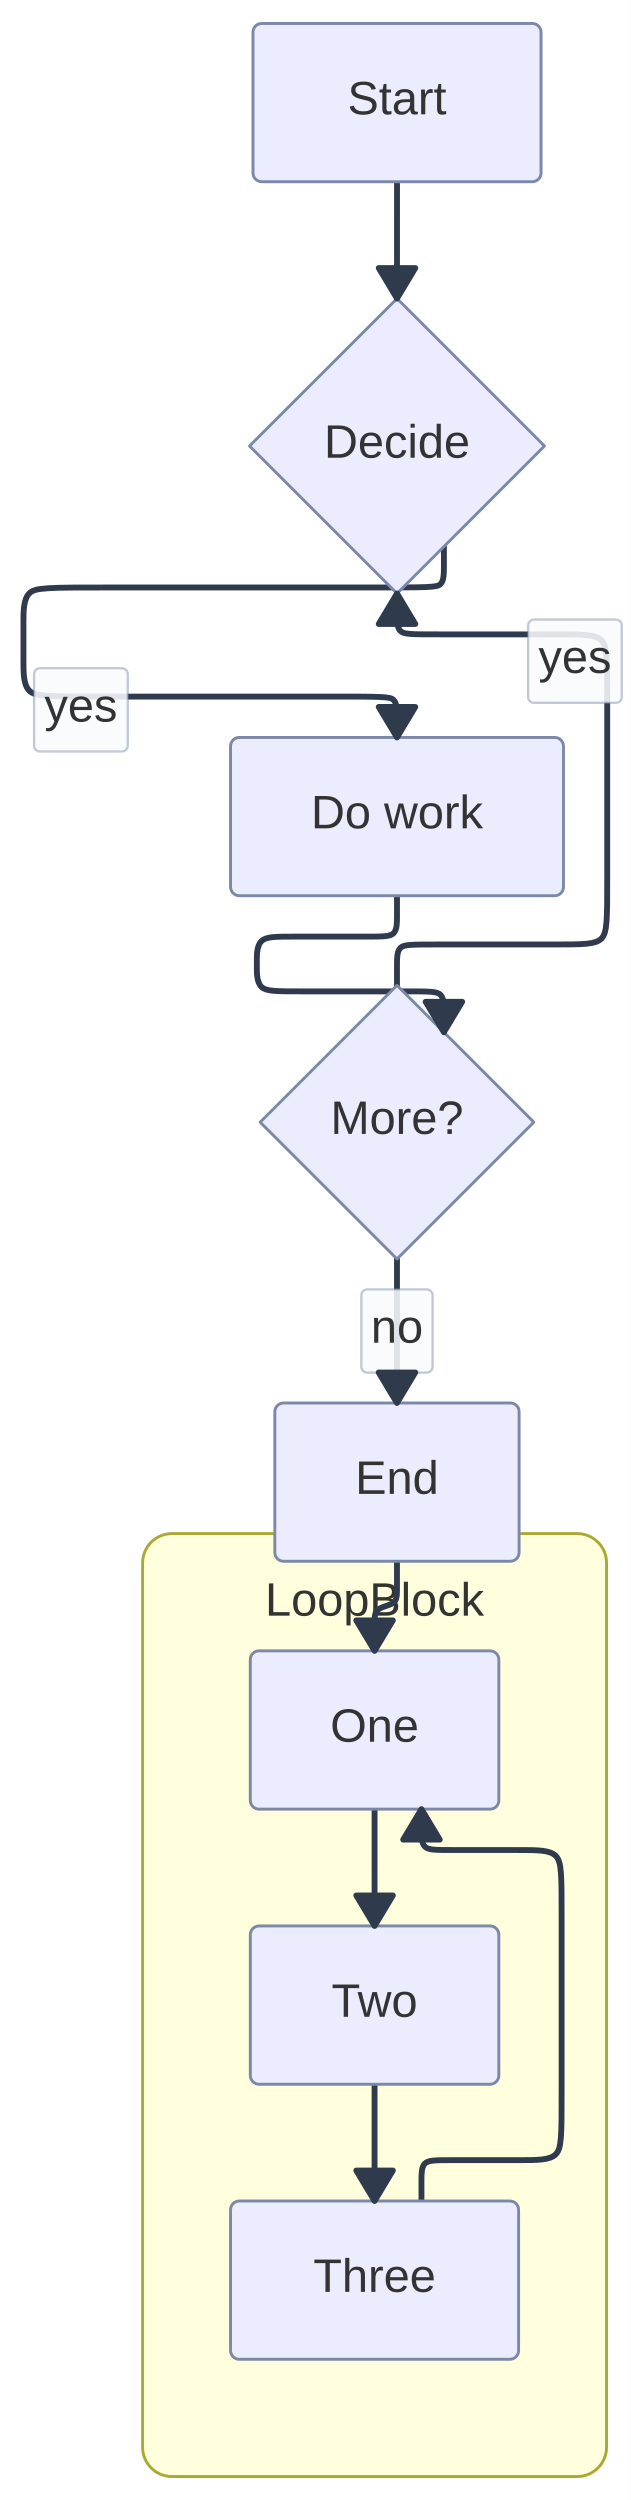
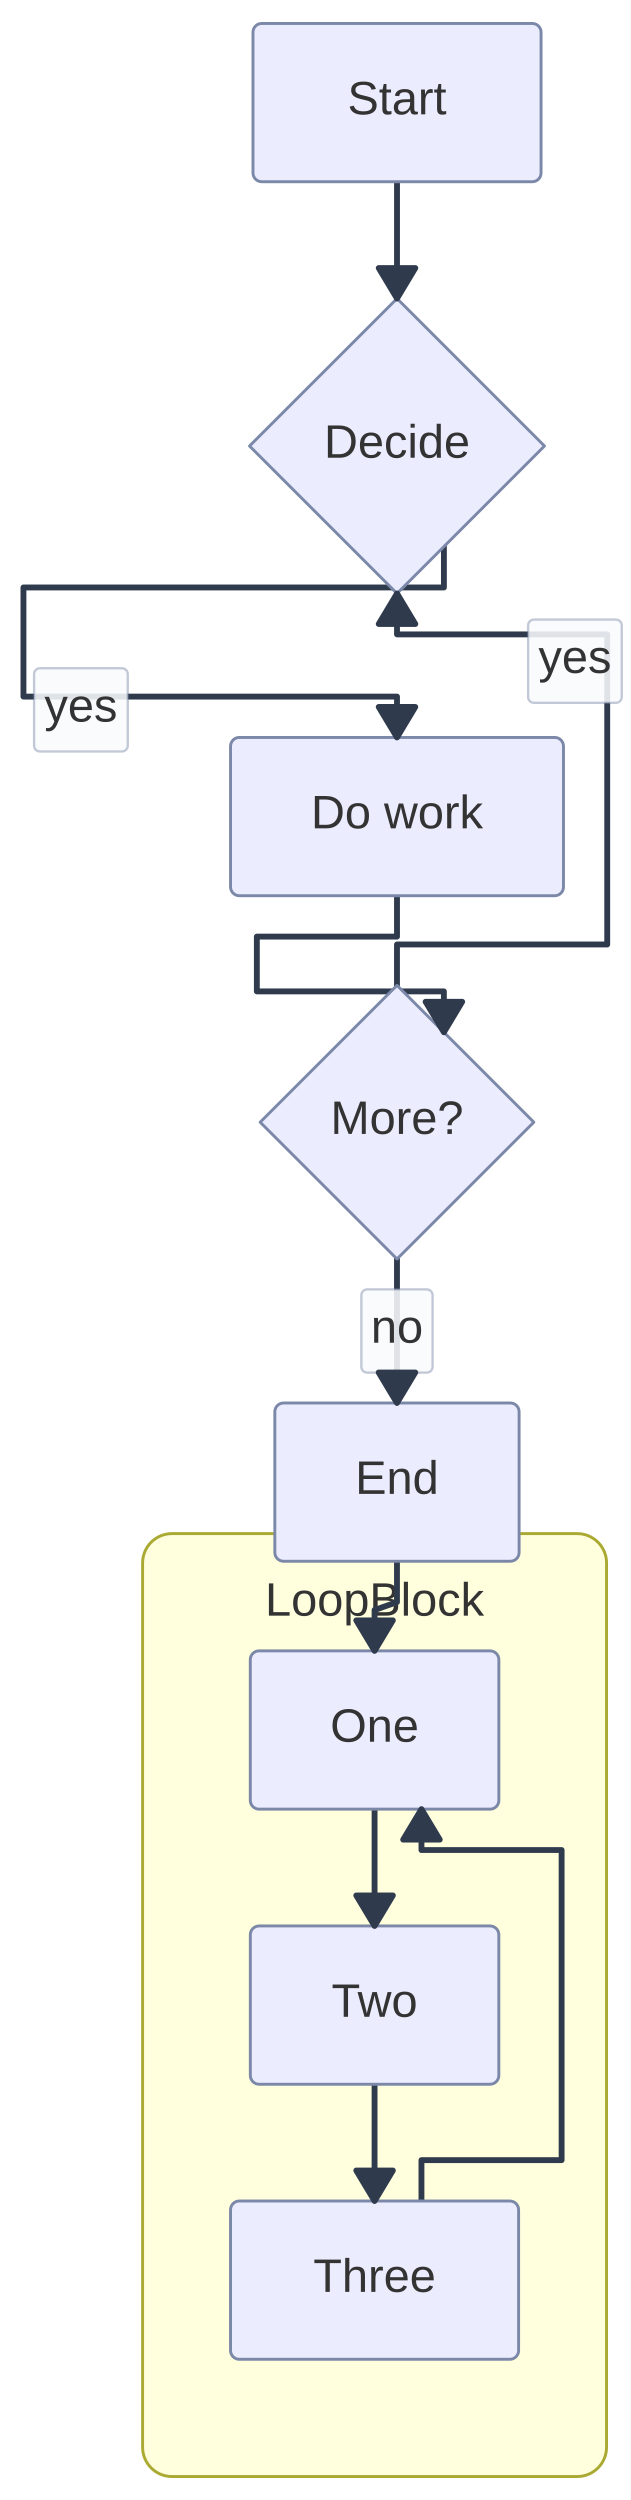
<svg xmlns="http://www.w3.org/2000/svg" width="215.164" height="852.914" viewBox="0 0 215.164 852.914">
  <rect x="0" y="0" width="215.164" height="852.914" fill="#FFFFFF" />
  <defs>
    <marker id="arrow-0" viewBox="0 0 10 10" refX="5" refY="5" markerUnits="userSpaceOnUse" markerWidth="8" markerHeight="8" orient="auto">
      <path d="M 0 0 L 10 5 L 0 10 z" fill="#2F3B4D" stroke="#2F3B4D" stroke-width="1" stroke-dasharray="1,0" />
    </marker>
    <marker id="arrow-start-0" viewBox="0 0 10 10" refX="4.5" refY="5" markerUnits="userSpaceOnUse" markerWidth="8" markerHeight="8" orient="auto">
      <path d="M 0 5 L 10 10 L 10 0 z" fill="#2F3B4D" stroke="#2F3B4D" stroke-width="1" stroke-dasharray="1,0" />
    </marker>
  </defs>
  <rect x="48.65" y="523.22" width="158.28" height="321.69" rx="10" ry="10" fill="#FFFFDE" stroke="#AAAA33" stroke-width="1" />
  <text x="127.79" y="551.22" text-anchor="middle" font-family="'trebuchet ms', verdana, arial, sans-serif" font-size="16" fill="#333333">
    <tspan x="127.79" dy="0.00">LoopBlock</tspan>
  </text>
-   <path d="M 135.450,62.000 L 135.446,101.845" fill="none" stroke="#2F3B4D" stroke-width="2" stroke-linecap="round" stroke-linejoin="round" />
-   <path d="M 151.446,186.479L 151.446,187.642C151.446,188.804,151.446,191.128,151.446,193.452C151.446,195.777,151.446,198.101,150.284,199.263C149.122,200.425,146.797,200.425,124.890,200.425C102.982,200.425,61.491,200.425,38.745,200.425C16.000,200.425,12.000,200.425,10.000,202.425C8.000,204.425,8.000,208.425,8.000,212.629C8.000,216.833,8.000,221.241,8.000,225.445C8.000,229.648,8.000,233.648,10.000,235.648C12.000,237.648,16.000,237.648,36.078,237.648C56.156,237.648,92.312,237.648,111.553,237.648C130.793,237.648,133.117,237.648,134.279,238.811C135.442,239.973,135.442,242.297,135.442,244.621C135.442,246.946,135.442,249.270,135.442,250.432L 135.442,251.594" fill="none" stroke="#2F3B4D" stroke-width="2" stroke-linecap="round" stroke-linejoin="round" />
+   <path class="edgePath" d="M 135.450,62.000 L 135.450,75.946 L 135.446,87.900 L 135.446,101.845" fill="none" stroke="#2F3B4D" stroke-width="2" stroke-linecap="round" stroke-linejoin="round" />
+   <path class="edgePath" d="M 151.446,186.479 L 151.446,200.425 L 8.000,200.425 L 8.000,237.648 L 135.442,237.648 L 135.442,251.594" fill="none" stroke="#2F3B4D" stroke-width="2" stroke-linecap="round" stroke-linejoin="round" />
  <rect x="11.62" y="227.98" width="31.97" height="28.40" rx="2" ry="2" fill="rgba(248,250,252, 0.92)" fill-opacity="0.95" stroke="#7B88A8" stroke-opacity="0.45" stroke-width="0.8" />
  <text x="27.60" y="246.18" text-anchor="middle" font-family="'trebuchet ms', verdana, arial, sans-serif" font-size="16" fill="#333333">
    <tspan x="27.60" dy="0.00">yes</tspan>
  </text>
-   <path d="M 135.442,305.594L 135.442,306.757C135.442,307.919,135.442,310.243,135.442,312.567C135.442,314.892,135.442,317.216,134.279,318.378C133.117,319.540,130.793,319.540,124.381,319.540C117.968,319.540,107.468,319.540,100.660,319.540C93.853,319.540,90.739,319.540,89.182,321.097C87.625,322.654,87.625,325.768,87.625,327.325C87.625,328.882,87.625,328.882,87.625,330.439C87.625,331.996,87.625,335.110,89.182,336.667C90.739,338.224,93.853,338.224,103.326,338.224C112.800,338.224,128.632,338.224,137.710,338.224C146.789,338.224,149.113,338.224,150.275,339.387C151.438,340.549,151.438,342.873,151.438,345.197C151.438,347.522,151.438,349.846,151.438,351.008L 151.438,352.170" fill="none" stroke="#2F3B4D" stroke-width="2" stroke-linecap="round" stroke-linejoin="round" />
-   <path d="M 135.438,336.170L 135.438,335.008C135.438,333.846,135.438,331.522,135.438,329.197C135.438,326.873,135.438,324.549,136.600,323.387C137.762,322.224,140.086,322.224,150.040,322.224C159.995,322.224,177.579,322.224,188.371,322.224C199.164,322.224,203.164,322.224,205.164,320.224C207.164,318.224,207.164,314.224,207.164,298.591C207.164,282.958,207.164,255.692,207.164,240.059C207.164,224.425,207.164,220.425,205.164,218.425C203.164,216.425,199.164,216.425,188.373,216.425C177.582,216.425,160.000,216.425,150.047,216.425C140.094,216.425,137.770,216.425,136.608,215.263C135.446,214.101,135.446,211.777,135.446,209.452C135.446,207.128,135.446,204.804,135.446,203.642L 135.446,202.479" fill="none" stroke="#2F3B4D" stroke-width="2" stroke-linecap="round" stroke-linejoin="round" />
+   <path class="edgePath" d="M 135.442,305.594 L 135.442,319.540 L 87.625,319.540 L 87.625,338.224 L 151.438,338.224 L 151.438,352.170" fill="none" stroke="#2F3B4D" stroke-width="2" stroke-linecap="round" stroke-linejoin="round" />
+   <path class="edgePath" d="M 135.438,336.170 L 135.438,322.224 L 207.164,322.224 L 207.164,216.425 L 135.446,216.425 L 135.446,202.479" fill="none" stroke="#2F3B4D" stroke-width="2" stroke-linecap="round" stroke-linejoin="round" />
  <rect x="180.17" y="211.38" width="31.97" height="28.40" rx="2" ry="2" fill="rgba(248,250,252, 0.92)" fill-opacity="0.95" stroke="#7B88A8" stroke-opacity="0.45" stroke-width="0.8" />
  <text x="196.15" y="229.58" text-anchor="middle" font-family="'trebuchet ms', verdana, arial, sans-serif" font-size="16" fill="#333333">
    <tspan x="196.15" dy="0.00">yes</tspan>
  </text>
-   <path d="M 135.438,429.532 L 135.434,478.647" fill="none" stroke="#2F3B4D" stroke-width="2" stroke-linecap="round" stroke-linejoin="round" />
+   <path class="edgePath" d="M 135.438,429.532 L 135.438,443.478 L 135.434,464.701 L 135.434,478.647" fill="none" stroke="#2F3B4D" stroke-width="2" stroke-linecap="round" stroke-linejoin="round" />
  <rect x="123.28" y="439.89" width="24.31" height="28.40" rx="2" ry="2" fill="rgba(248,250,252, 0.92)" fill-opacity="0.95" stroke="#7B88A8" stroke-opacity="0.45" stroke-width="0.8" />
  <text x="135.44" y="458.09" text-anchor="middle" font-family="'trebuchet ms', verdana, arial, sans-serif" font-size="16" fill="#333333">
    <tspan x="135.44" dy="0.00">no</tspan>
  </text>
-   <path d="M 127.790,617.223 L 127.788,657.068" fill="none" stroke="#2F3B4D" stroke-width="2" stroke-linecap="round" stroke-linejoin="round" />
-   <path d="M 127.788,711.068 L 127.787,750.914" fill="none" stroke="#2F3B4D" stroke-width="2" stroke-linecap="round" stroke-linejoin="round" />
-   <path d="M 143.787,750.914L 143.787,749.752C143.787,748.590,143.787,746.265,143.787,743.941C143.787,741.617,143.787,739.292,144.949,738.130C146.111,736.968,148.435,736.968,154.405,736.968C160.374,736.968,169.988,736.968,176.796,736.968C183.603,736.968,187.603,736.968,189.603,734.968C191.603,732.968,191.603,728.968,191.603,713.335C191.603,697.702,191.603,670.435,191.603,654.802C191.603,639.169,191.603,635.169,189.603,633.169C187.603,631.169,183.603,631.169,176.796,631.169C169.990,631.169,160.376,631.169,154.407,631.169C148.439,631.169,146.114,631.169,144.952,630.007C143.790,628.845,143.790,626.520,143.790,624.196C143.790,621.872,143.790,619.547,143.790,618.385L 143.790,617.223" fill="none" stroke="#2F3B4D" stroke-width="2" stroke-linecap="round" stroke-linejoin="round" />
-   <path d="M 135.434,532.647L 135.434,534.296C135.434,535.945,135.434,539.244,135.434,541.568C135.434,543.893,135.434,545.243,134.797,546.142C134.160,547.040,132.886,547.488,132.249,547.711C131.612,547.935,131.612,547.935,130.975,548.159C130.338,548.382,129.064,548.830,128.427,549.728C127.790,550.627,127.790,551.977,127.790,554.302C127.790,556.626,127.790,559.925,127.790,561.574L 127.790,563.223" fill="none" stroke="#2F3B4D" stroke-width="2" stroke-linecap="round" stroke-linejoin="round" />
+   <path class="edgePath" d="M 127.790,617.223 L 127.790,631.169 L 127.788,643.122 L 127.788,657.068" fill="none" stroke="#2F3B4D" stroke-width="2" stroke-linecap="round" stroke-linejoin="round" />
+   <path class="edgePath" d="M 127.788,711.068 L 127.788,725.014 L 127.787,736.968 L 127.787,750.914" fill="none" stroke="#2F3B4D" stroke-width="2" stroke-linecap="round" stroke-linejoin="round" />
+   <path class="edgePath" d="M 143.787,750.914 L 143.787,736.968 L 191.603,736.968 L 191.603,631.169 L 143.790,631.169 L 143.790,617.223" fill="none" stroke="#2F3B4D" stroke-width="2" stroke-linecap="round" stroke-linejoin="round" />
+   <path class="edgePath" d="M 135.434,532.647 L 135.434,546.593 L 127.790,549.277 L 127.790,563.223" fill="none" stroke="#2F3B4D" stroke-width="2" stroke-linecap="round" stroke-linejoin="round" />
  <rect x="86.31" y="8.00" width="98.28" height="54.00" rx="3" ry="3" fill="#ECECFF" stroke="#7B88A8" stroke-width="1" stroke-linejoin="round" stroke-linecap="round" />
  <text x="135.45" y="39.00" text-anchor="middle" font-family="'trebuchet ms', verdana, arial, sans-serif" font-size="16" fill="#333333">
    <tspan x="135.45" dy="0.00">Start</tspan>
  </text>
  <polygon points="135.45,101.85 185.76,152.16 135.45,202.48 85.13,152.16" fill="#ECECFF" stroke="#7B88A8" stroke-width="1" stroke-linejoin="round" stroke-linecap="round" />
  <text x="135.45" y="156.16" text-anchor="middle" font-family="'trebuchet ms', verdana, arial, sans-serif" font-size="16" fill="#333333">
    <tspan x="135.45" dy="0.00">Decide</tspan>
  </text>
  <rect x="78.65" y="251.59" width="113.59" height="54.00" rx="3" ry="3" fill="#ECECFF" stroke="#7B88A8" stroke-width="1" stroke-linejoin="round" stroke-linecap="round" />
  <text x="135.44" y="282.59" text-anchor="middle" font-family="'trebuchet ms', verdana, arial, sans-serif" font-size="16" fill="#333333">
    <tspan x="135.44" dy="0.00">Do work</tspan>
  </text>
  <polygon points="135.44,336.17 182.12,382.85 135.44,429.53 88.76,382.85" fill="#ECECFF" stroke="#7B88A8" stroke-width="1" stroke-linejoin="round" stroke-linecap="round" />
  <text x="135.44" y="386.85" text-anchor="middle" font-family="'trebuchet ms', verdana, arial, sans-serif" font-size="16" fill="#333333">
    <tspan x="135.44" dy="0.00">More?</tspan>
  </text>
  <rect x="93.76" y="478.65" width="83.34" height="54.00" rx="3" ry="3" fill="#ECECFF" stroke="#7B88A8" stroke-width="1" stroke-linejoin="round" stroke-linecap="round" />
  <text x="135.43" y="509.65" text-anchor="middle" font-family="'trebuchet ms', verdana, arial, sans-serif" font-size="16" fill="#333333">
    <tspan x="135.43" dy="0.00">End</tspan>
  </text>
  <rect x="85.39" y="563.22" width="84.80" height="54.00" rx="3" ry="3" fill="#ECECFF" stroke="#7B88A8" stroke-width="1" stroke-linejoin="round" stroke-linecap="round" />
  <text x="127.79" y="594.22" text-anchor="middle" font-family="'trebuchet ms', verdana, arial, sans-serif" font-size="16" fill="#333333">
    <tspan x="127.79" dy="0.00">One</tspan>
  </text>
  <rect x="85.40" y="657.07" width="84.78" height="54.00" rx="3" ry="3" fill="#ECECFF" stroke="#7B88A8" stroke-width="1" stroke-linejoin="round" stroke-linecap="round" />
  <text x="127.79" y="688.07" text-anchor="middle" font-family="'trebuchet ms', verdana, arial, sans-serif" font-size="16" fill="#333333">
    <tspan x="127.79" dy="0.00">Two</tspan>
  </text>
  <rect x="78.65" y="750.91" width="98.28" height="54.00" rx="3" ry="3" fill="#ECECFF" stroke="#7B88A8" stroke-width="1" stroke-linejoin="round" stroke-linecap="round" />
  <text x="127.79" y="781.91" text-anchor="middle" font-family="'trebuchet ms', verdana, arial, sans-serif" font-size="16" fill="#333333">
    <tspan x="127.79" dy="0.00">Three</tspan>
  </text>
  <g transform="translate(135.45 101.85) rotate(90.00)">
    <polygon points="0,0 -10.40,6.24 -10.40,-6.24" fill="#2F3B4D" stroke="#2F3B4D" stroke-width="2" stroke-linejoin="round" stroke-linecap="round" />
  </g>
  <g transform="translate(135.44 251.59) rotate(90.00)">
    <polygon points="0,0 -10.40,6.24 -10.40,-6.24" fill="#2F3B4D" stroke="#2F3B4D" stroke-width="2" stroke-linejoin="round" stroke-linecap="round" />
  </g>
  <g transform="translate(151.44 352.17) rotate(90.00)">
    <polygon points="0,0 -10.40,6.24 -10.40,-6.24" fill="#2F3B4D" stroke="#2F3B4D" stroke-width="2" stroke-linejoin="round" stroke-linecap="round" />
  </g>
  <g transform="translate(135.45 202.48) rotate(-90.00)">
    <polygon points="0,0 -10.40,6.24 -10.40,-6.24" fill="#2F3B4D" stroke="#2F3B4D" stroke-width="2" stroke-linejoin="round" stroke-linecap="round" />
  </g>
  <g transform="translate(135.43 478.65) rotate(90.00)">
    <polygon points="0,0 -10.40,6.24 -10.40,-6.24" fill="#2F3B4D" stroke="#2F3B4D" stroke-width="2" stroke-linejoin="round" stroke-linecap="round" />
  </g>
  <g transform="translate(127.79 657.07) rotate(90.00)">
    <polygon points="0,0 -10.40,6.24 -10.40,-6.24" fill="#2F3B4D" stroke="#2F3B4D" stroke-width="2" stroke-linejoin="round" stroke-linecap="round" />
  </g>
  <g transform="translate(127.79 750.91) rotate(90.00)">
    <polygon points="0,0 -10.40,6.24 -10.40,-6.24" fill="#2F3B4D" stroke="#2F3B4D" stroke-width="2" stroke-linejoin="round" stroke-linecap="round" />
  </g>
  <g transform="translate(143.79 617.22) rotate(-90.00)">
    <polygon points="0,0 -10.40,6.24 -10.40,-6.24" fill="#2F3B4D" stroke="#2F3B4D" stroke-width="2" stroke-linejoin="round" stroke-linecap="round" />
  </g>
  <g transform="translate(127.79 563.22) rotate(90.00)">
    <polygon points="0,0 -10.40,6.24 -10.40,-6.24" fill="#2F3B4D" stroke="#2F3B4D" stroke-width="2" stroke-linejoin="round" stroke-linecap="round" />
  </g>
</svg>
